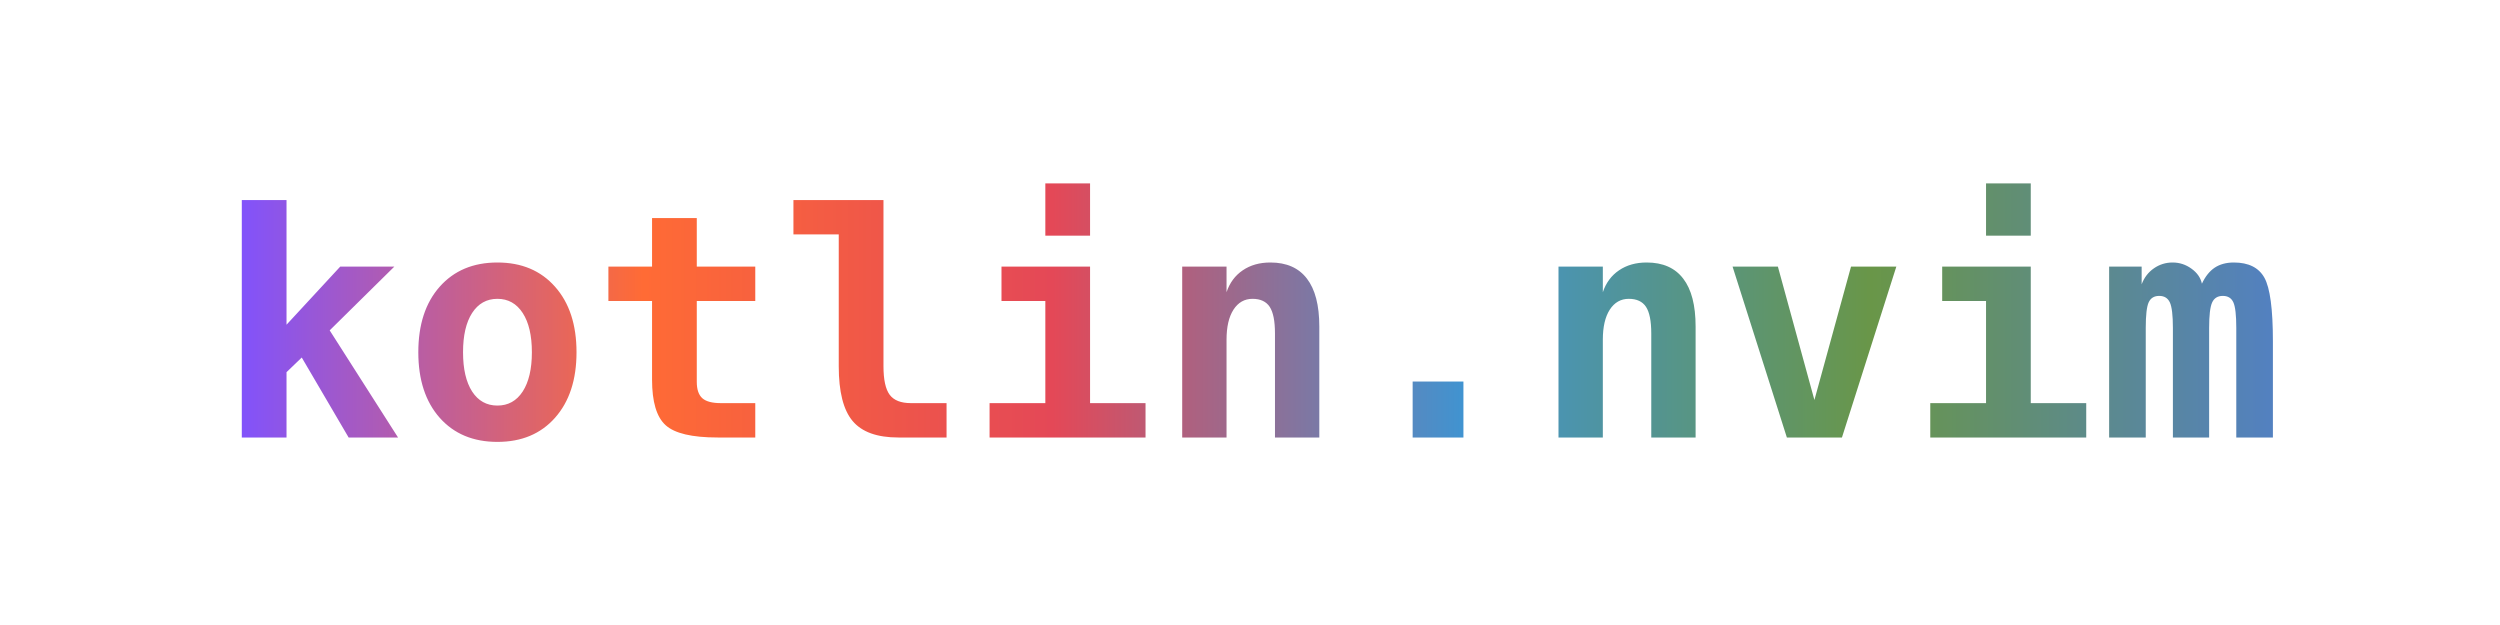
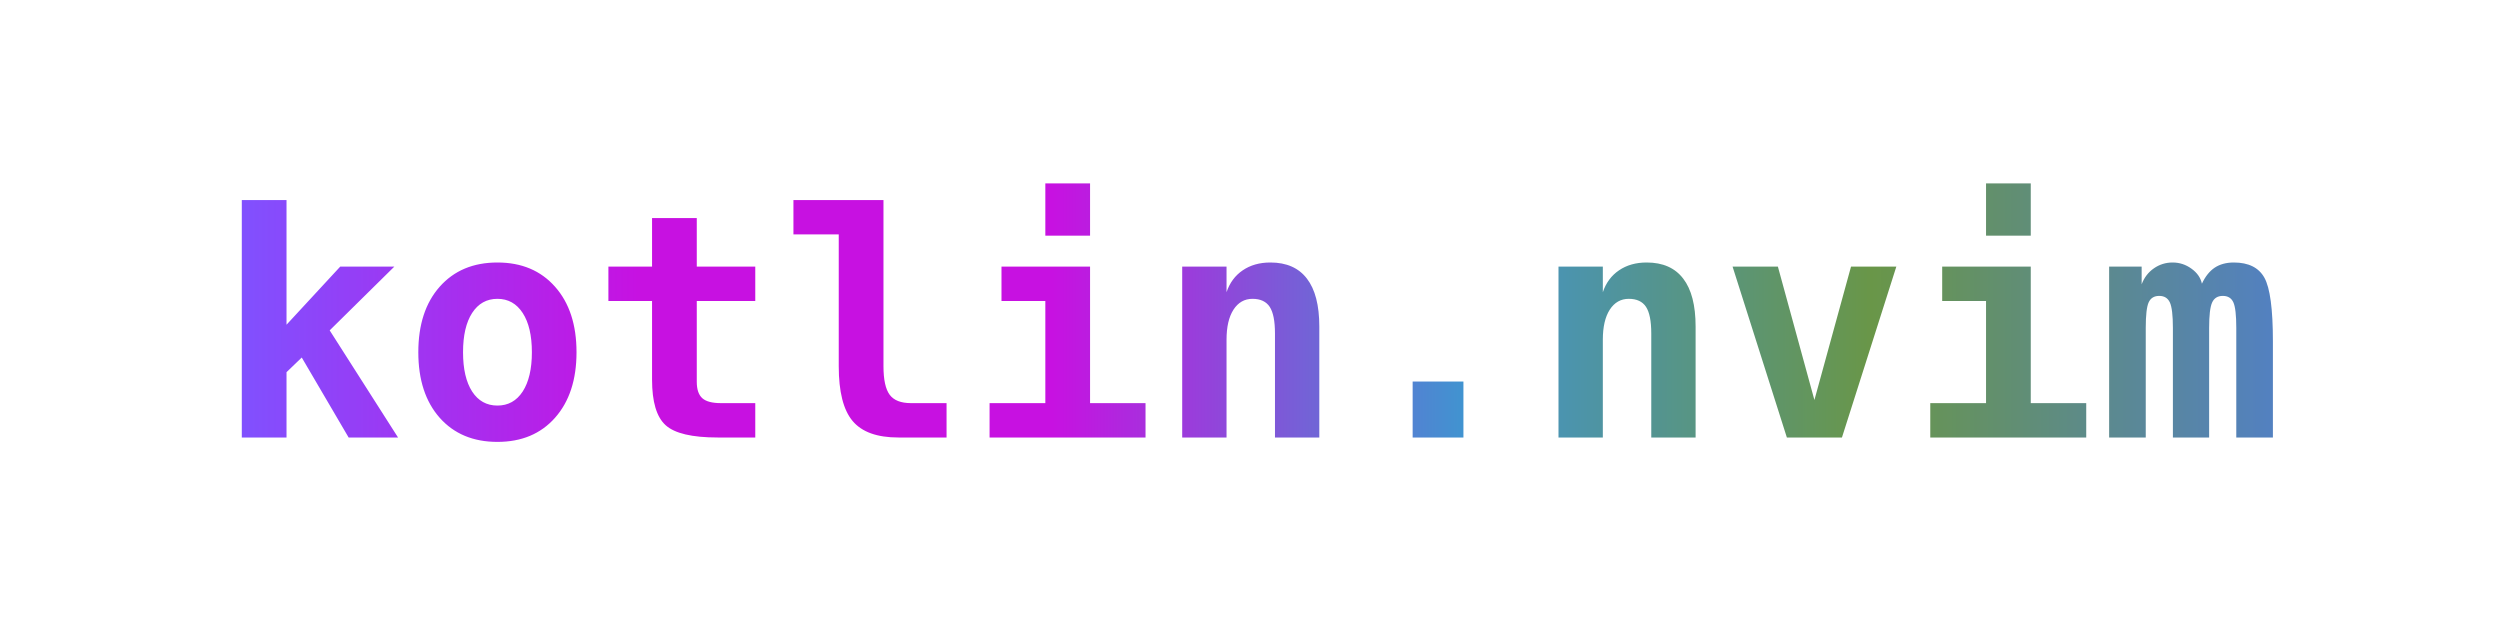
<svg xmlns="http://www.w3.org/2000/svg" width="400" height="100" viewBox="0 0 400 100">
  <defs>
    <linearGradient id="combinedGradient" x1="0%" y1="0%" x2="100%" y2="0%">
      <stop offset="0%" style="stop-color:#7F52FF;stop-opacity:1" />
-       <stop offset="20%" style="stop-color:#FF6B35;stop-opacity:1" />
-       <stop offset="40%" style="stop-color:#E44857;stop-opacity:1" />
+       <stop offset="20%" style="stop-color:#c711e1;stop-opacity:1" />
+       <stop offset="40%" style="stop-color:#c711e1;stop-opacity:1" />
      <stop offset="60%" style="stop-color:#4193D0;stop-opacity:1" />
      <stop offset="80%" style="stop-color:#699648;stop-opacity:1" />
      <stop offset="100%" style="stop-color:#5280C3;stop-opacity:1" />
    </linearGradient>
  </defs>
  <text x="200" y="70" font-family="JetBrains Mono, Fira Code, monospace" font-size="50" font-weight="bold" text-anchor="middle" fill="url(#combinedGradient)">
    kotlin.nvim
  </text>
</svg>
